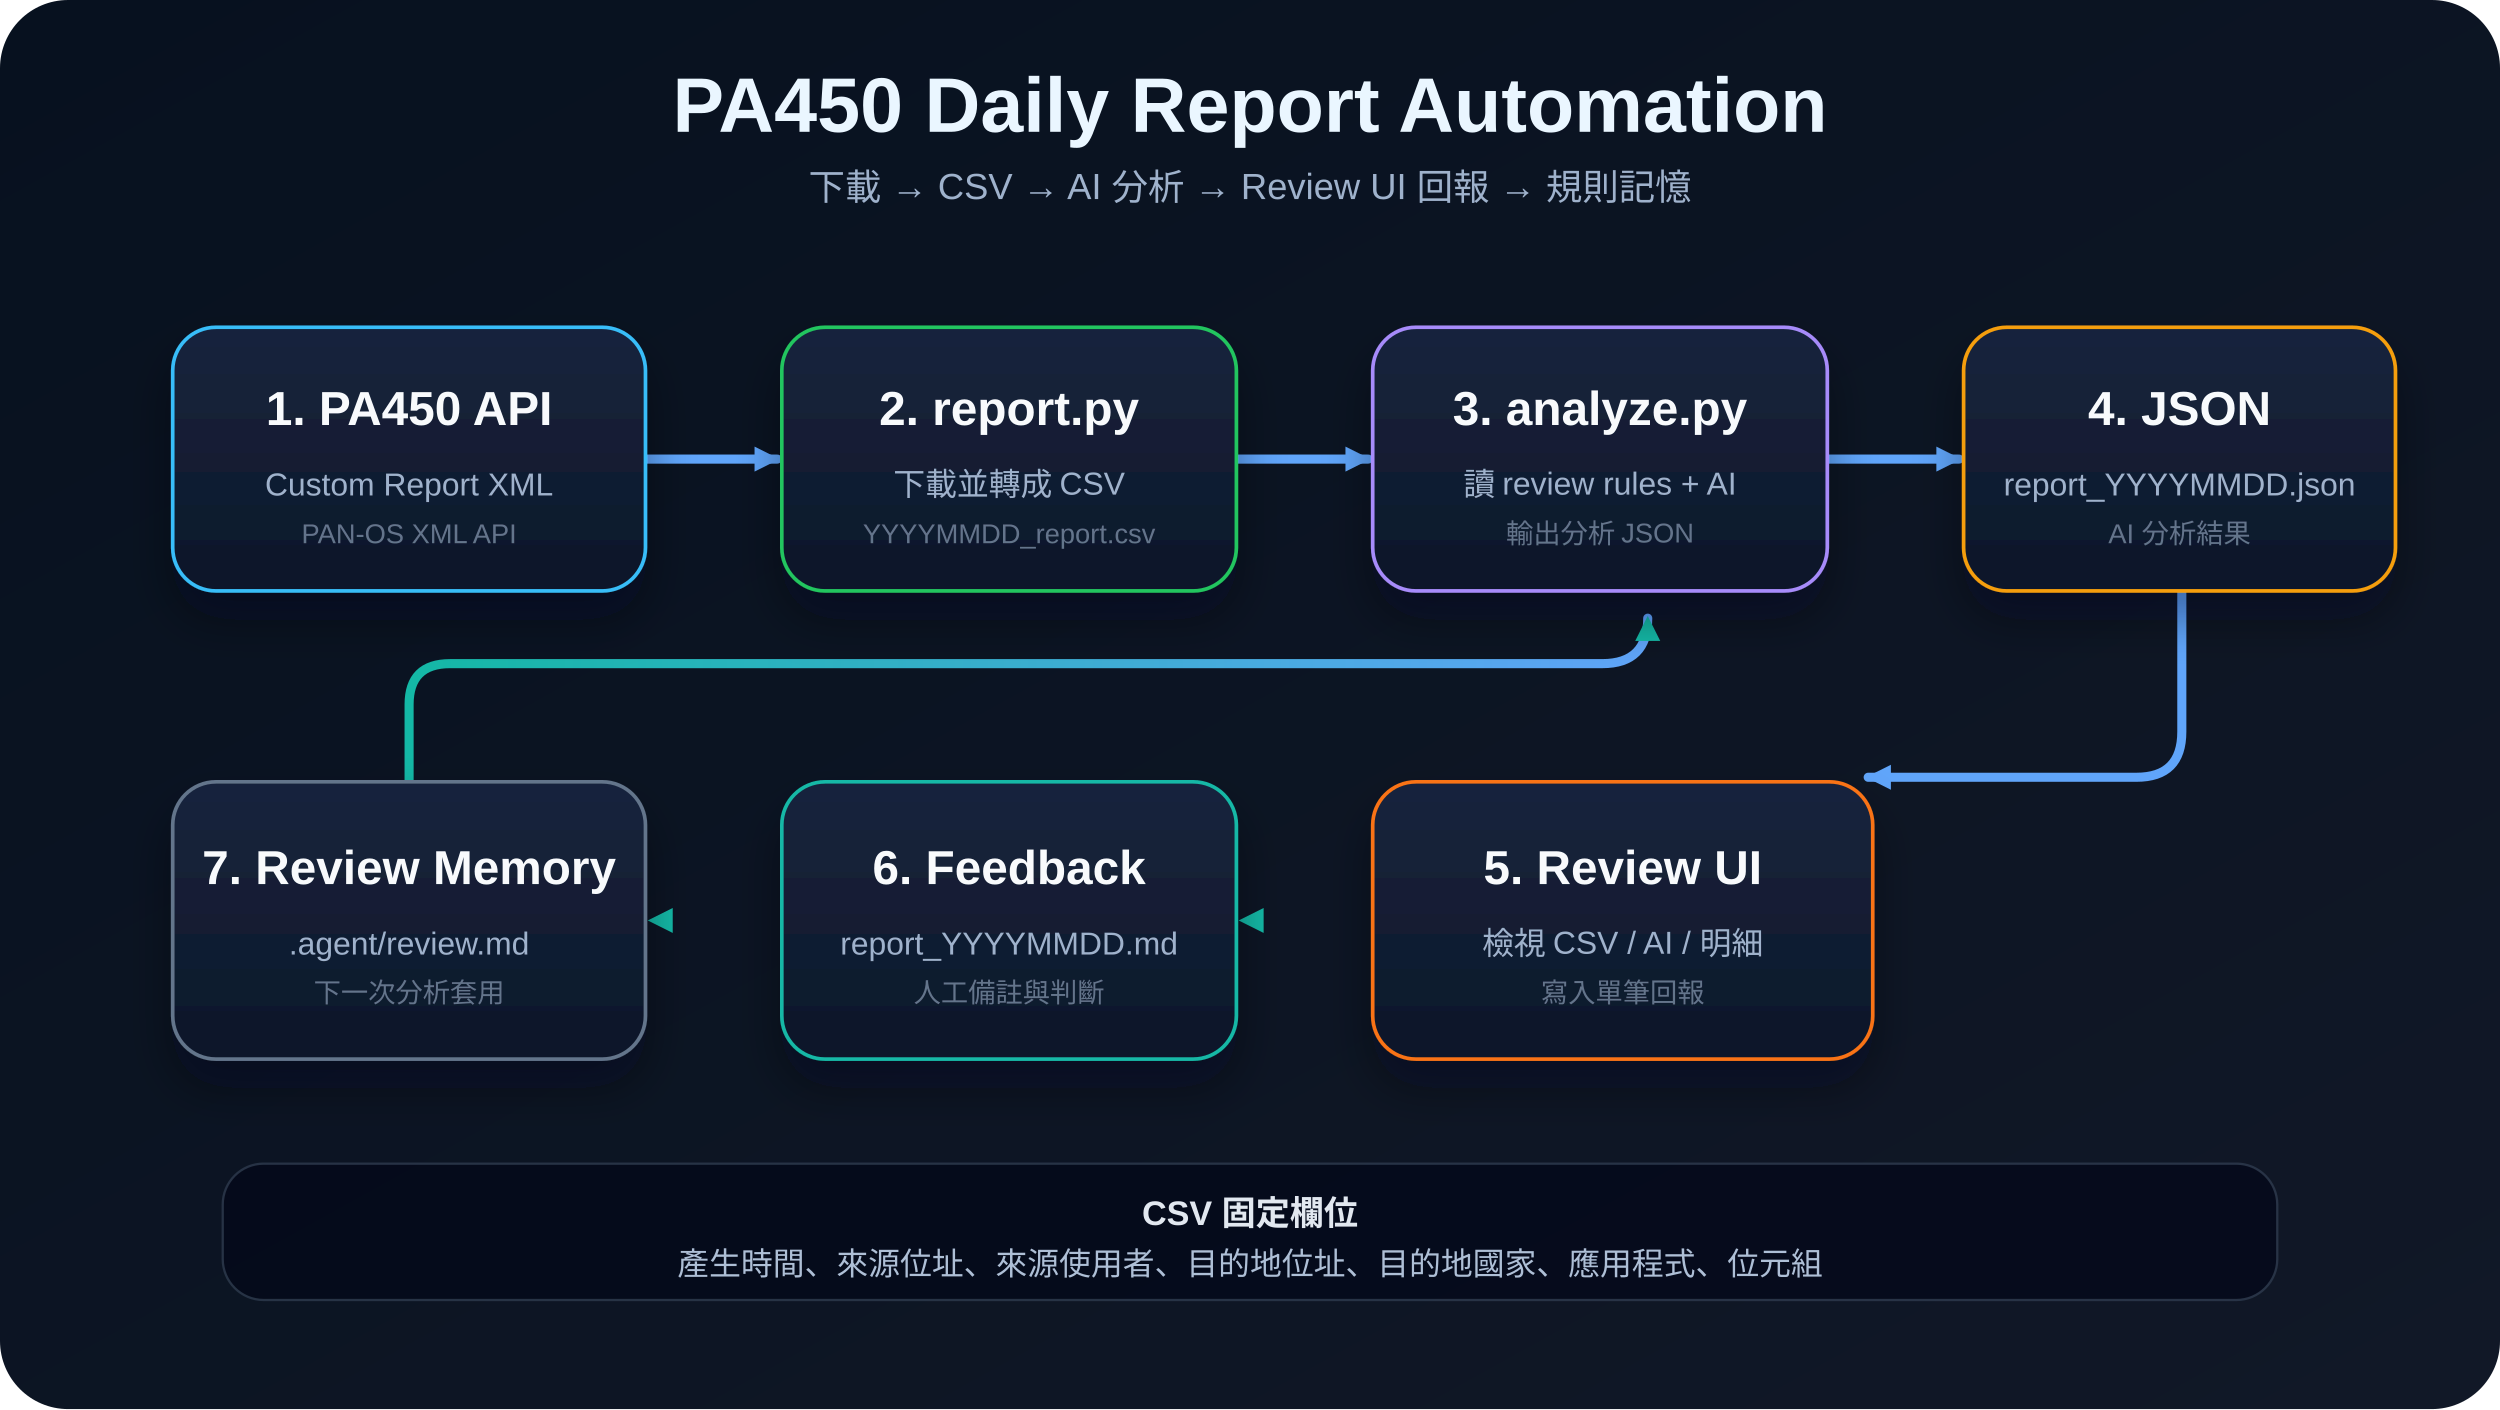
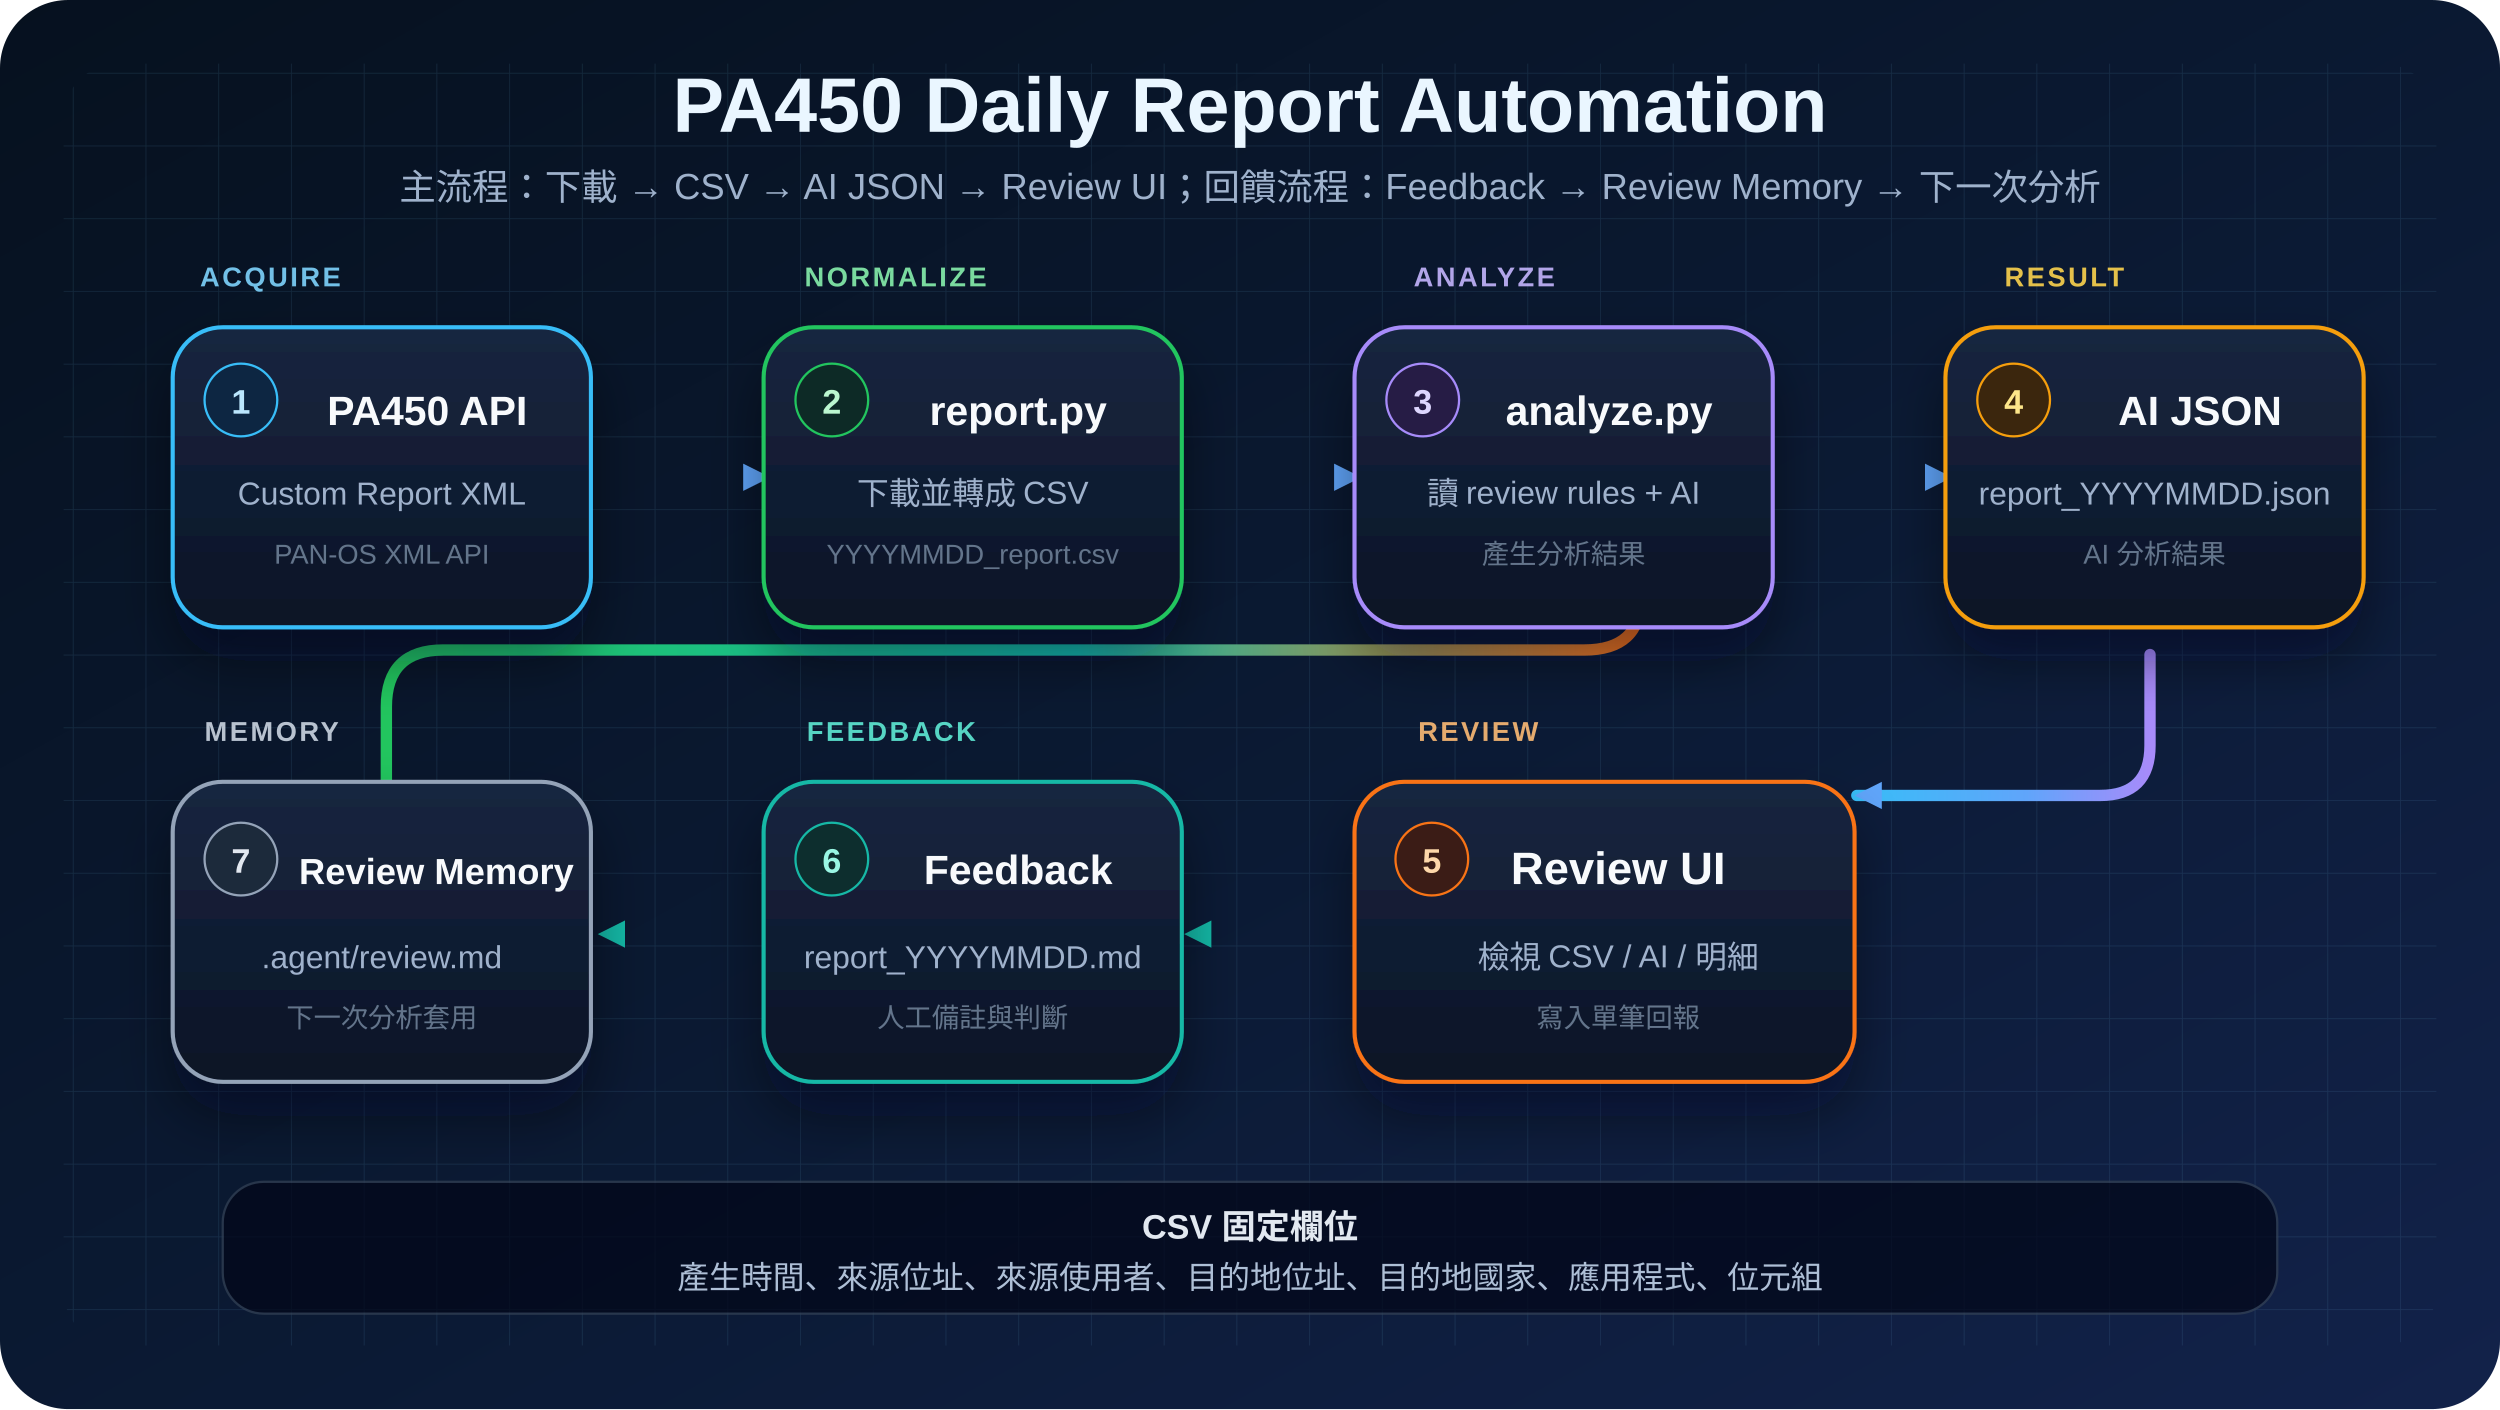
<svg xmlns="http://www.w3.org/2000/svg" width="1100" height="620" viewBox="0 0 1100 620" role="img" aria-labelledby="title desc">
  <defs>
    <linearGradient id="bg" x1="0" y1="0" x2="1" y2="1">
-       <stop offset="0" stop-color="#07111f" />
-       <stop offset="1" stop-color="#111827" />
+       <stop offset="0" stop-color="#06111f" />
+       <stop offset="0.55" stop-color="#0b1a34" />
+       <stop offset="1" stop-color="#12224a" />
    </linearGradient>
+     <pattern id="grid" width="32" height="32" patternUnits="userSpaceOnUse">
+       <path d="M32 0H0V32" fill="none" stroke="#7dd3fc" stroke-width="0.7" opacity="0.12" />
+     </pattern>
    <linearGradient id="panel" x1="0" y1="0" x2="0" y2="1">
-       <stop offset="0" stop-color="#17243d" />
-       <stop offset="1" stop-color="#0d1729" />
+       <stop offset="0" stop-color="#172640" />
+       <stop offset="1" stop-color="#0b1426" />
    </linearGradient>
-     <linearGradient id="loop" x1="0" y1="0" x2="1" y2="0">
-       <stop offset="0" stop-color="#14b8a6" />
-       <stop offset="1" stop-color="#60a5fa" />
+     <linearGradient id="primary-flow" x1="0" y1="0" x2="1" y2="0">
+       <stop offset="0" stop-color="#38bdf8" />
+       <stop offset="0.58" stop-color="#60a5fa" />
+       <stop offset="1" stop-color="#a78bfa" />
    </linearGradient>
-     <marker id="arrow-blue" markerWidth="11" markerHeight="11" refX="10" refY="5.5" orient="auto" markerUnits="userSpaceOnUse">
-       <path d="M0,0 L11,5.5 L0,11 Z" fill="#60a5fa" />
+     <linearGradient id="feedback-flow" x1="1" y1="0" x2="0" y2="0">
+       <stop offset="0" stop-color="#f97316" />
+       <stop offset="0.45" stop-color="#14b8a6" />
+       <stop offset="1" stop-color="#22c55e" />
+     </linearGradient>
+     <marker id="arrow-primary" markerWidth="12" markerHeight="12" refX="11" refY="6" orient="auto" markerUnits="userSpaceOnUse">
+       <path d="M0,0 L12,6 L0,12 Z" fill="#60a5fa" />
    </marker>
-     <marker id="arrow-green" markerWidth="11" markerHeight="11" refX="10" refY="5.5" orient="auto" markerUnits="userSpaceOnUse">
-       <path d="M0,0 L11,5.5 L0,11 Z" fill="#14b8a6" />
+     <marker id="arrow-feedback" markerWidth="12" markerHeight="12" refX="11" refY="6" orient="auto" markerUnits="userSpaceOnUse">
+       <path d="M0,0 L12,6 L0,12 Z" fill="#14b8a6" />
    </marker>
-     <filter id="shadow" x="-20%" y="-20%" width="140%" height="140%">
-       <feDropShadow dx="0" dy="12" stdDeviation="10" flood-color="#020617" flood-opacity="0.36" />
+     <filter id="shadow" x="-24%" y="-24%" width="148%" height="148%">
+       <feDropShadow dx="0" dy="14" stdDeviation="12" flood-color="#020617" flood-opacity="0.42" />
    </filter>
  </defs>
  <rect width="1100" height="620" rx="30" fill="url(#bg)" />
+   <rect x="28" y="28" width="1044" height="564" rx="24" fill="url(#grid)" opacity="0.92" />
  <g font-family="WenQuanYi Zen Hei, Microsoft JhengHei, Noto Sans TC, Segoe UI, Arial, sans-serif">
    <text x="550" y="58" text-anchor="middle" fill="#eaf6ff" font-size="34" font-weight="900">PA450 Daily Report Automation</text>
-     <text x="550" y="88" text-anchor="middle" fill="#9fb2cc" font-size="16">下載 → CSV → AI 分析 → Review UI 回報 → 規則記憶</text>
-     <g stroke="#60a5fa" stroke-width="4" fill="none" marker-end="url(#arrow-blue)" stroke-linecap="round" stroke-linejoin="round">
-       <path d="M284 202 H342" />
-       <path d="M544 202 H602" />
-       <path d="M804 202 H862" />
-       <path d="M960 260 V322 Q960 342 940 342 H822" />
+     <text x="550" y="88" text-anchor="middle" fill="#9fb2cc" font-size="16">主流程：下載 → CSV → AI JSON → Review UI；回饋流程：Feedback → Review Memory → 下一次分析</text>
+     <g fill="none" stroke-linecap="round" stroke-linejoin="round">
+       <path d="M260 210 H338" stroke="url(#primary-flow)" stroke-width="5" marker-end="url(#arrow-primary)" />
+       <path d="M520 210 H598" stroke="url(#primary-flow)" stroke-width="5" marker-end="url(#arrow-primary)" />
+       <path d="M780 210 H858" stroke="url(#primary-flow)" stroke-width="5" marker-end="url(#arrow-primary)" />
+       <path d="M946 288 V328 Q946 350 924 350 H817" stroke="url(#primary-flow)" stroke-width="5" marker-end="url(#arrow-primary)" />
+       <path d="M596 411 H522" stroke="url(#feedback-flow)" stroke-width="5" marker-end="url(#arrow-feedback)" />
+       <path d="M338 411 H264" stroke="url(#feedback-flow)" stroke-width="5" marker-end="url(#arrow-feedback)" />
+       <path d="M170 350 V311 Q170 286 195 286 H697 Q722 286 722 263" stroke="url(#feedback-flow)" stroke-width="5" marker-end="url(#arrow-feedback)" />
    </g>
-     <g stroke="url(#loop)" stroke-width="4" fill="none" marker-end="url(#arrow-green)" stroke-linecap="round" stroke-linejoin="round">
-       <path d="M604 405 H546" />
-       <path d="M344 405 H286" />
-       <path d="M180 344 V310 Q180 292 198 292 H705 Q725 292 725 272" />
+     <g opacity="0.9" font-size="12" font-weight="800" letter-spacing="1.1">
+       <text x="88" y="126" fill="#7dd3fc">ACQUIRE</text>
+       <text x="354" y="126" fill="#86efac">NORMALIZE</text>
+       <text x="622" y="126" fill="#c4b5fd">ANALYZE</text>
+       <text x="882" y="126" fill="#fcd34d">RESULT</text>
+       <text x="624" y="326" fill="#fdba74">REVIEW</text>
+       <text x="355" y="326" fill="#5eead4">FEEDBACK</text>
+       <text x="90" y="326" fill="#cbd5e1">MEMORY</text>
    </g>
    <g filter="url(#shadow)">
-       <rect x="76" y="144" width="208" height="116" rx="19" fill="url(#panel)" stroke="#38bdf8" stroke-width="1.6" />
-       <text x="180" y="187" text-anchor="middle" fill="#f8fafc" font-size="21" font-weight="800">1. PA450 API</text>
-       <text x="180" y="218" text-anchor="middle" fill="#9fb2cc" font-size="14">Custom Report XML</text>
-       <text x="180" y="239" text-anchor="middle" fill="#64748b" font-size="12">PAN-OS XML API</text>
-       <rect x="344" y="144" width="200" height="116" rx="19" fill="url(#panel)" stroke="#22c55e" stroke-width="1.6" />
-       <text x="444" y="187" text-anchor="middle" fill="#f8fafc" font-size="21" font-weight="800">2. report.py</text>
-       <text x="444" y="218" text-anchor="middle" fill="#9fb2cc" font-size="14">下載並轉成 CSV</text>
-       <text x="444" y="239" text-anchor="middle" fill="#64748b" font-size="12">YYYYMMDD_report.csv</text>
-       <rect x="604" y="144" width="200" height="116" rx="19" fill="url(#panel)" stroke="#a78bfa" stroke-width="1.6" />
-       <text x="704" y="187" text-anchor="middle" fill="#f8fafc" font-size="21" font-weight="800">3. analyze.py</text>
-       <text x="704" y="218" text-anchor="middle" fill="#9fb2cc" font-size="14">讀 review rules + AI</text>
-       <text x="704" y="239" text-anchor="middle" fill="#64748b" font-size="12">輸出分析 JSON</text>
-       <rect x="864" y="144" width="190" height="116" rx="19" fill="url(#panel)" stroke="#f59e0b" stroke-width="1.6" />
-       <text x="959" y="187" text-anchor="middle" fill="#f8fafc" font-size="21" font-weight="800">4. JSON</text>
-       <text x="959" y="218" text-anchor="middle" fill="#9fb2cc" font-size="14">report_YYYYMMDD.json</text>
-       <text x="959" y="239" text-anchor="middle" fill="#64748b" font-size="12">AI 分析結果</text>
-       <rect x="604" y="344" width="220" height="122" rx="19" fill="url(#panel)" stroke="#f97316" stroke-width="1.6" />
-       <text x="714" y="389" text-anchor="middle" fill="#f8fafc" font-size="21" font-weight="800">5. Review UI</text>
-       <text x="714" y="420" text-anchor="middle" fill="#9fb2cc" font-size="14">檢視 CSV / AI / 明細</text>
-       <text x="714" y="441" text-anchor="middle" fill="#64748b" font-size="12">寫入單筆回報</text>
-       <rect x="344" y="344" width="200" height="122" rx="19" fill="url(#panel)" stroke="#14b8a6" stroke-width="1.6" />
-       <text x="444" y="389" text-anchor="middle" fill="#f8fafc" font-size="21" font-weight="800">6. Feedback</text>
-       <text x="444" y="420" text-anchor="middle" fill="#9fb2cc" font-size="14">report_YYYYMMDD.md</text>
-       <text x="444" y="441" text-anchor="middle" fill="#64748b" font-size="12">人工備註與判斷</text>
-       <rect x="76" y="344" width="208" height="122" rx="19" fill="url(#panel)" stroke="#64748b" stroke-width="1.6" />
-       <text x="180" y="389" text-anchor="middle" fill="#f8fafc" font-size="21" font-weight="800">7. Review Memory</text>
-       <text x="180" y="420" text-anchor="middle" fill="#9fb2cc" font-size="14">.agent/review.md</text>
-       <text x="180" y="441" text-anchor="middle" fill="#64748b" font-size="12">下一次分析套用</text>
+       <g transform="translate(76 144)">
+         <rect width="184" height="132" rx="22" fill="url(#panel)" stroke="#38bdf8" stroke-width="1.8" />
+         <circle cx="30" cy="32" r="16" fill="#0f2742" stroke="#38bdf8" />
+         <text x="30" y="38" text-anchor="middle" fill="#bae6fd" font-size="15" font-weight="900">1</text>
+         <text x="112" y="43" text-anchor="middle" fill="#f8fafc" font-size="18" font-weight="900">PA450 API</text>
+         <text x="92" y="78" text-anchor="middle" fill="#9fb2cc" font-size="14">Custom Report XML</text>
+         <text x="92" y="104" text-anchor="middle" fill="#64748b" font-size="12">PAN-OS XML API</text>
+       </g>
+       <g transform="translate(336 144)">
+         <rect width="184" height="132" rx="22" fill="url(#panel)" stroke="#22c55e" stroke-width="1.8" />
+         <circle cx="30" cy="32" r="16" fill="#102c26" stroke="#22c55e" />
+         <text x="30" y="38" text-anchor="middle" fill="#bbf7d0" font-size="15" font-weight="900">2</text>
+         <text x="112" y="43" text-anchor="middle" fill="#f8fafc" font-size="18" font-weight="900">report.py</text>
+         <text x="92" y="78" text-anchor="middle" fill="#9fb2cc" font-size="14">下載並轉成 CSV</text>
+         <text x="92" y="104" text-anchor="middle" fill="#64748b" font-size="12">YYYYMMDD_report.csv</text>
+       </g>
+       <g transform="translate(596 144)">
+         <rect width="184" height="132" rx="22" fill="url(#panel)" stroke="#a78bfa" stroke-width="1.8" />
+         <circle cx="30" cy="32" r="16" fill="#261e44" stroke="#a78bfa" />
+         <text x="30" y="38" text-anchor="middle" fill="#ddd6fe" font-size="15" font-weight="900">3</text>
+         <text x="112" y="43" text-anchor="middle" fill="#f8fafc" font-size="18" font-weight="900">analyze.py</text>
+         <text x="92" y="78" text-anchor="middle" fill="#9fb2cc" font-size="14">讀 review rules + AI</text>
+         <text x="92" y="104" text-anchor="middle" fill="#64748b" font-size="12">產生分析結果</text>
+       </g>
+       <g transform="translate(856 144)">
+         <rect width="184" height="132" rx="22" fill="url(#panel)" stroke="#f59e0b" stroke-width="1.8" />
+         <circle cx="30" cy="32" r="16" fill="#3b250b" stroke="#f59e0b" />
+         <text x="30" y="38" text-anchor="middle" fill="#fde68a" font-size="15" font-weight="900">4</text>
+         <text x="112" y="43" text-anchor="middle" fill="#f8fafc" font-size="18" font-weight="900">AI JSON</text>
+         <text x="92" y="78" text-anchor="middle" fill="#9fb2cc" font-size="14">report_YYYYMMDD.json</text>
+         <text x="92" y="104" text-anchor="middle" fill="#64748b" font-size="12">AI 分析結果</text>
+       </g>
+       <g transform="translate(596 344)">
+         <rect width="220" height="132" rx="22" fill="url(#panel)" stroke="#f97316" stroke-width="1.8" />
+         <circle cx="34" cy="34" r="16" fill="#3b1f12" stroke="#f97316" />
+         <text x="34" y="40" text-anchor="middle" fill="#fed7aa" font-size="15" font-weight="900">5</text>
+         <text x="116" y="45" text-anchor="middle" fill="#f8fafc" font-size="20" font-weight="900">Review UI</text>
+         <text x="116" y="82" text-anchor="middle" fill="#9fb2cc" font-size="14">檢視 CSV / AI / 明細</text>
+         <text x="116" y="108" text-anchor="middle" fill="#64748b" font-size="12">寫入單筆回報</text>
+       </g>
+       <g transform="translate(336 344)">
+         <rect width="184" height="132" rx="22" fill="url(#panel)" stroke="#14b8a6" stroke-width="1.8" />
+         <circle cx="30" cy="34" r="16" fill="#0f2f2d" stroke="#14b8a6" />
+         <text x="30" y="40" text-anchor="middle" fill="#99f6e4" font-size="15" font-weight="900">6</text>
+         <text x="112" y="45" text-anchor="middle" fill="#f8fafc" font-size="18" font-weight="900">Feedback</text>
+         <text x="92" y="82" text-anchor="middle" fill="#9fb2cc" font-size="14">report_YYYYMMDD.md</text>
+         <text x="92" y="108" text-anchor="middle" fill="#64748b" font-size="12">人工備註與判斷</text>
+       </g>
+       <g transform="translate(76 344)">
+         <rect width="184" height="132" rx="22" fill="url(#panel)" stroke="#94a3b8" stroke-width="1.8" />
+         <circle cx="30" cy="34" r="16" fill="#1e293b" stroke="#94a3b8" />
+         <text x="30" y="40" text-anchor="middle" fill="#e2e8f0" font-size="15" font-weight="900">7</text>
+         <text x="116" y="45" text-anchor="middle" fill="#f8fafc" font-size="16" font-weight="900">Review Memory</text>
+         <text x="92" y="82" text-anchor="middle" fill="#9fb2cc" font-size="14">.agent/review.md</text>
+         <text x="92" y="108" text-anchor="middle" fill="#64748b" font-size="12">下一次分析套用</text>
+       </g>
    </g>
-     <g transform="translate(98 512)">
-       <rect width="904" height="60" rx="18" fill="#020617" opacity="0.68" stroke="#334155" />
-       <text x="452" y="27" text-anchor="middle" fill="#e2e8f0" font-size="15" font-weight="700">CSV 固定欄位</text>
-       <text x="452" y="49" text-anchor="middle" fill="#aebfd6" font-size="14">產生時間、來源位址、來源使用者、目的地位址、目的地國家、應用程式、位元組</text>
+     <g transform="translate(98 520)">
+       <rect width="904" height="58" rx="18" fill="#020617" opacity="0.72" stroke="#334155" />
+       <text x="452" y="25" text-anchor="middle" fill="#e2e8f0" font-size="15" font-weight="800">CSV 固定欄位</text>
+       <text x="452" y="47" text-anchor="middle" fill="#aebfd6" font-size="14">產生時間、來源位址、來源使用者、目的地位址、目的地國家、應用程式、位元組</text>
    </g>
  </g>
</svg>
